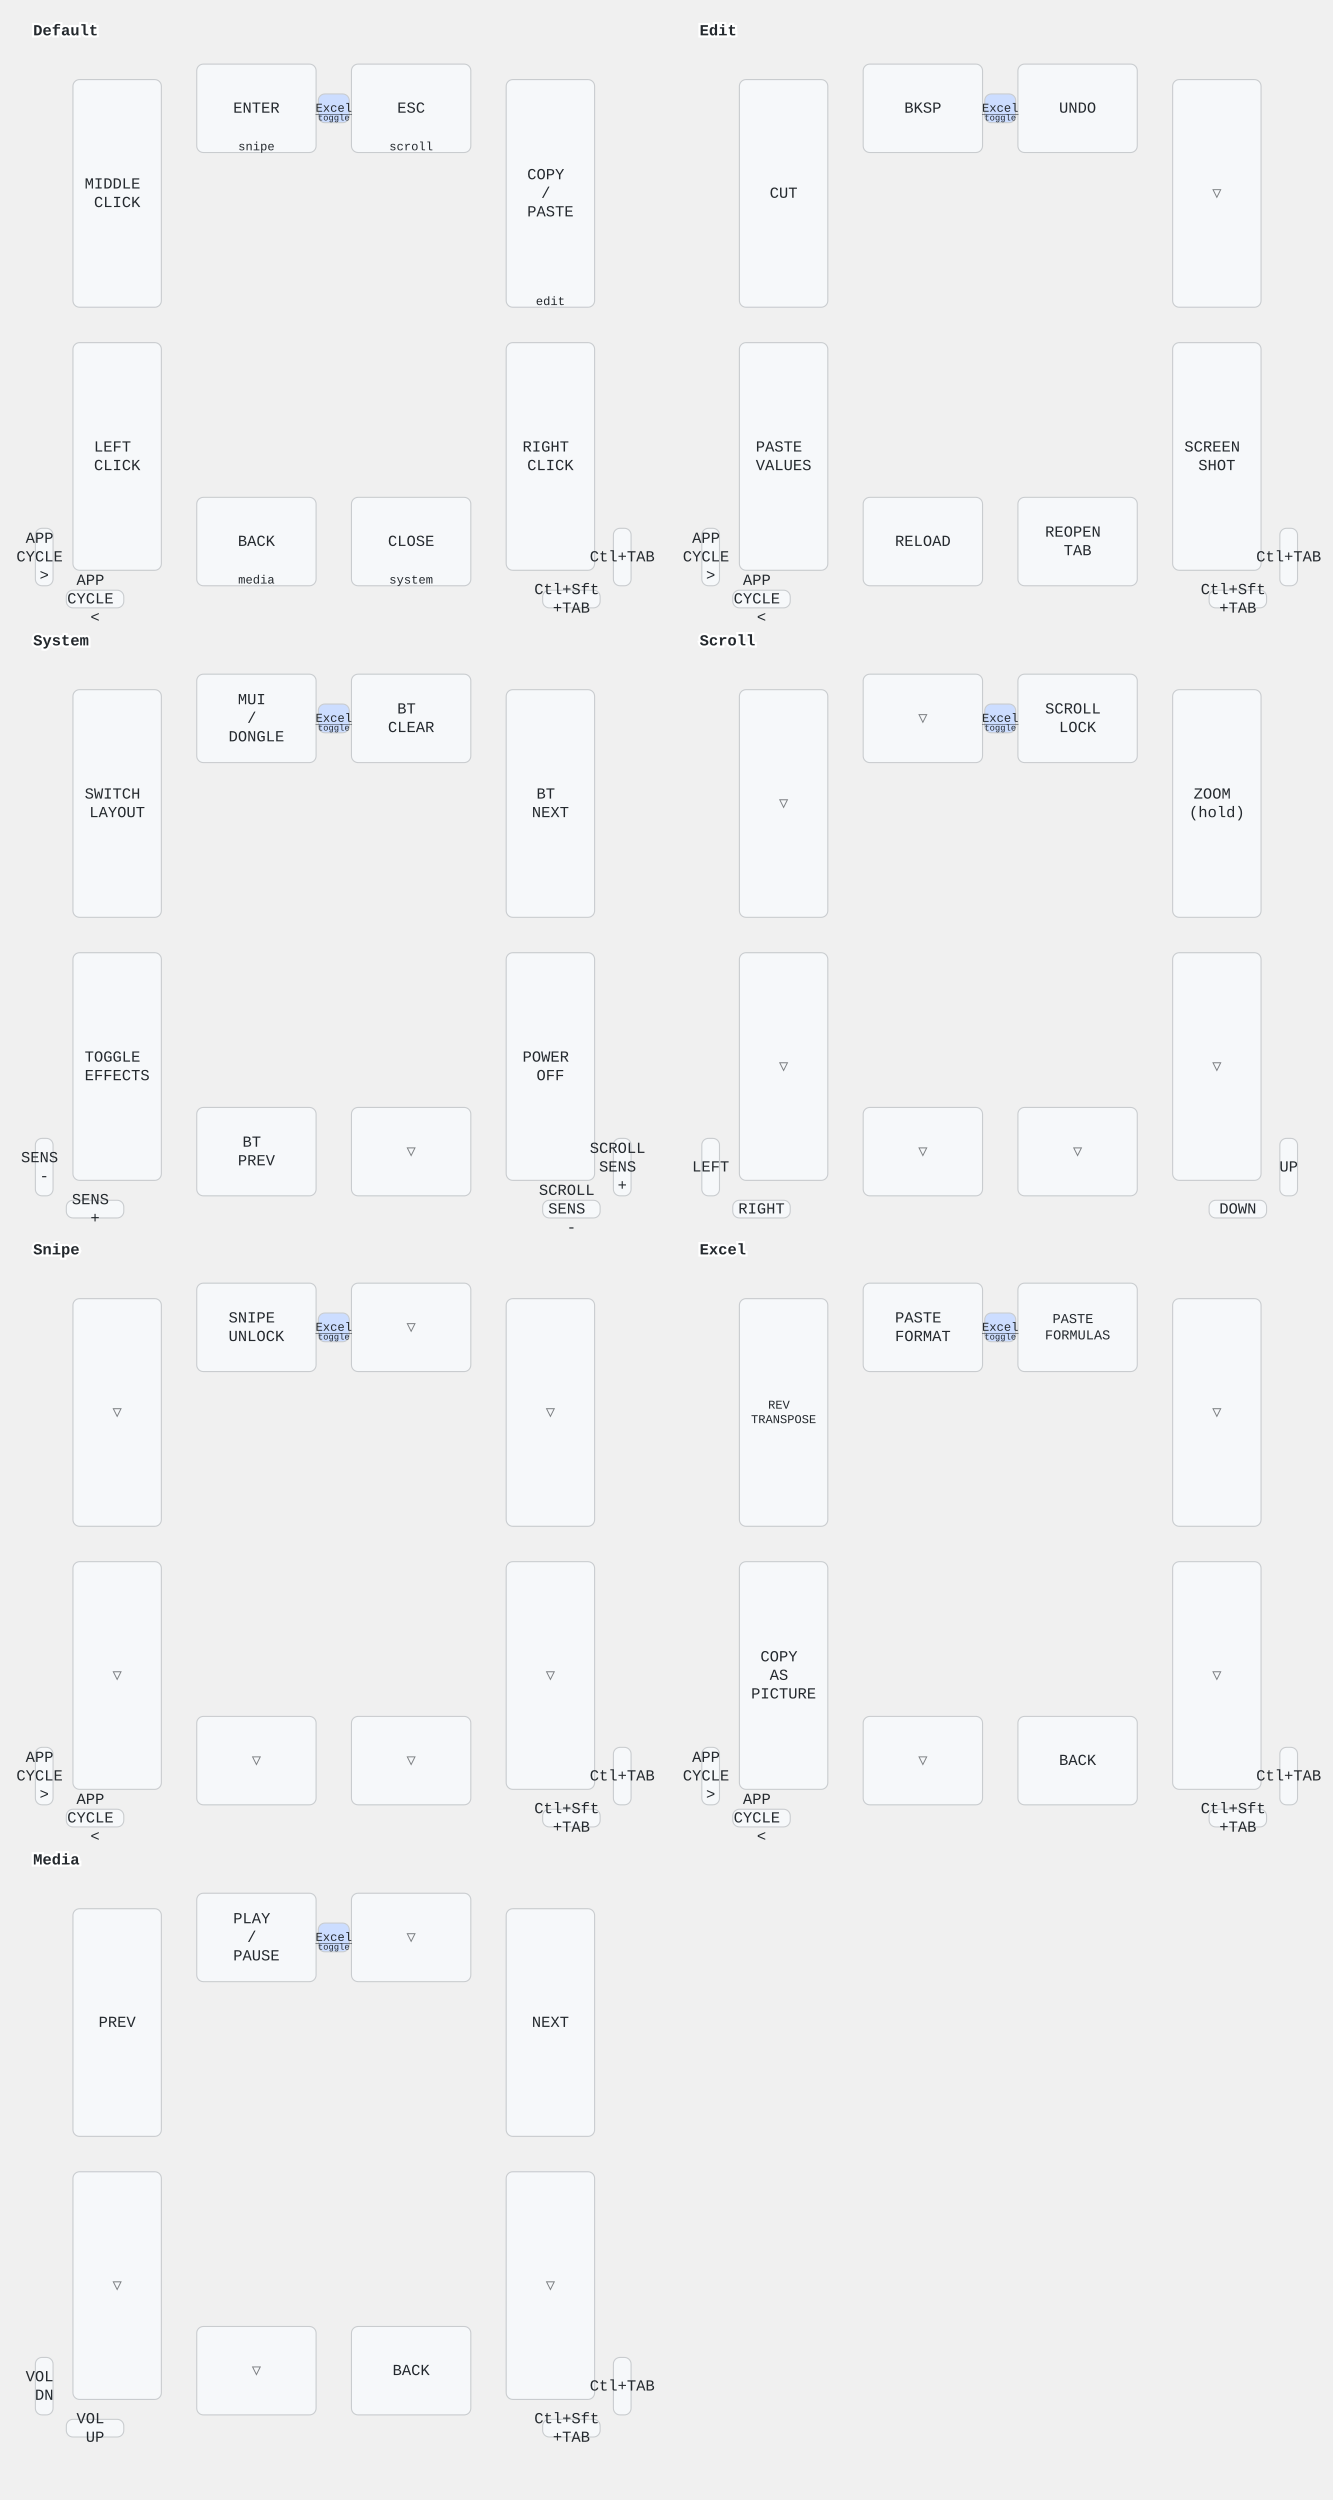
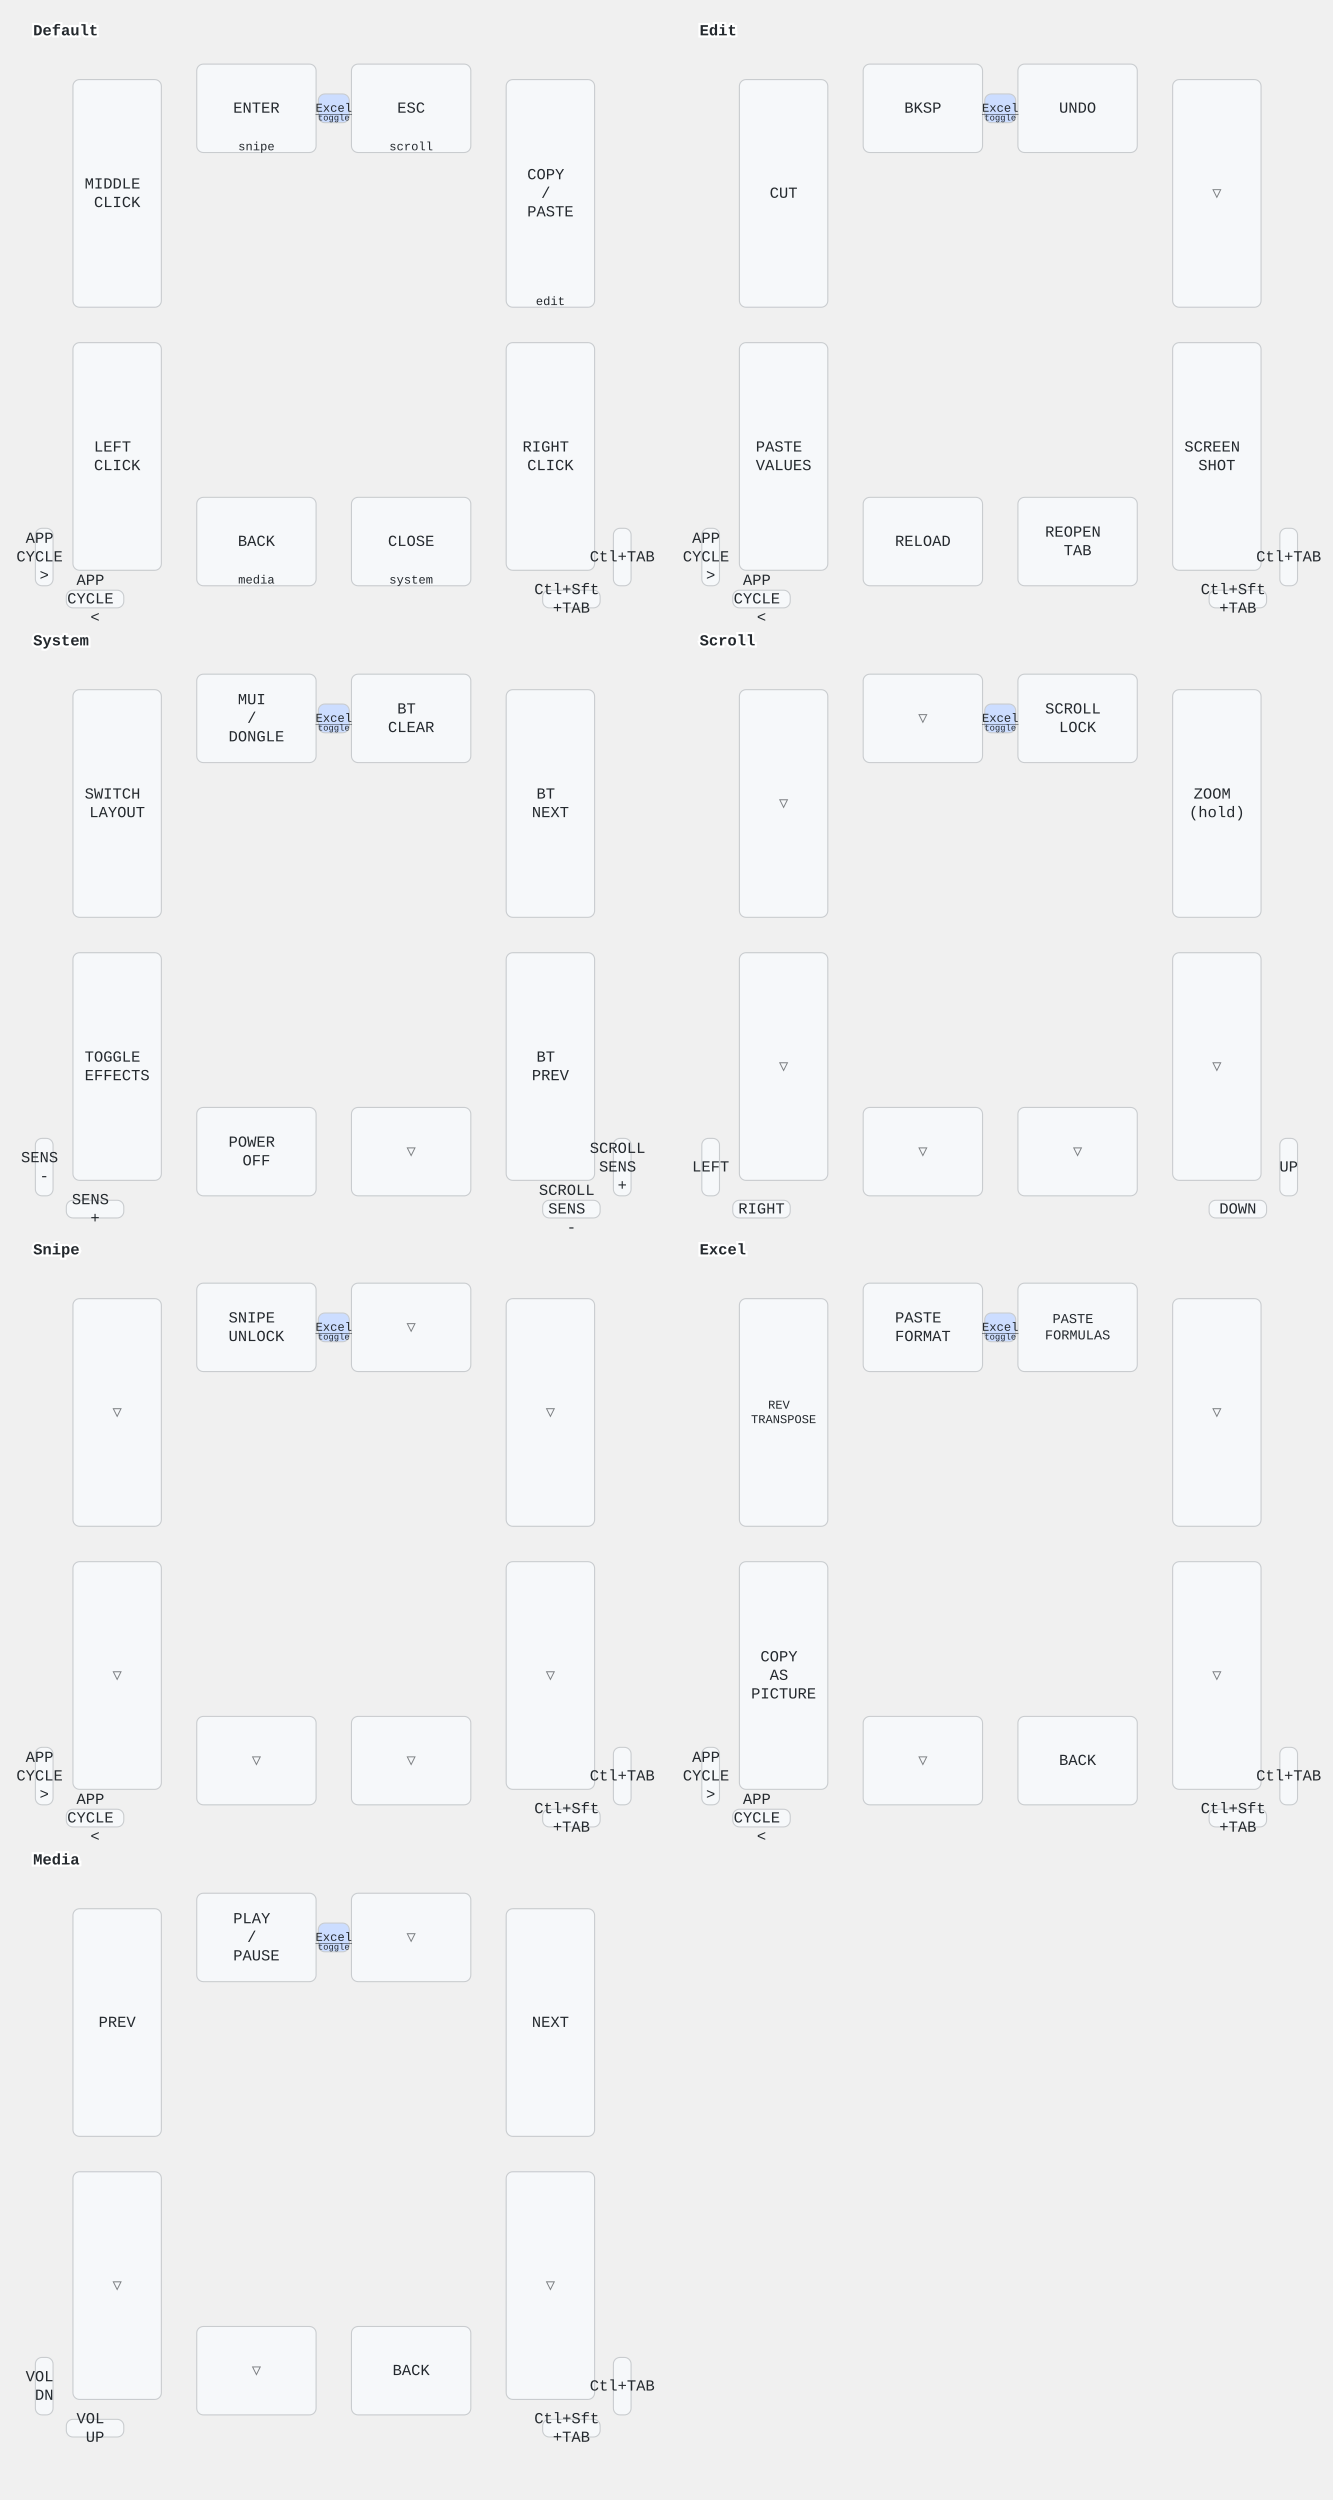
<svg xmlns="http://www.w3.org/2000/svg" width="1206" height="2262" viewBox="0 0 1206 2262" class="keymap">
  <style>/* inherit to force styles through use tags */
svg path {
    fill: inherit;
}

/* font and background color specifications */
svg.keymap {
    font-family: SFMono-Regular,Consolas,Liberation Mono,Menlo,monospace;
    font-size: 14px;
    font-kerning: normal;
    text-rendering: optimizeLegibility;
    fill: #24292e;
}

/* default key styling */
rect.key {
    fill: #f6f8fa;
}

rect.key, rect.combo {
    stroke: #c9cccf;
    stroke-width: 1;
}

/* default key side styling, only used is draw_key_sides is set */
rect.side {
    filter: brightness(90%);
}

/* color accent for combo boxes */
rect.combo, rect.combo-separate {
    fill: #cdf;
}

/* color accent for held keys */
rect.held, rect.combo.held {
    fill: #fdd;
}

/* color accent for ghost (optional) keys */
rect.ghost, rect.combo.ghost {
    stroke-dasharray: 4, 4;
    stroke-width: 2;
}

text {
    text-anchor: middle;
    dominant-baseline: middle;
}

/* styling for layer labels */
text.label {
    font-weight: bold;
    text-anchor: start;
    stroke: white;
    stroke-width: 4;
    paint-order: stroke;
}

/* styling for optional footer */
text.footer {
    text-anchor: end;
    dominant-baseline: auto;
    stroke: white;
    stroke-width: 4;
    paint-order: stroke;
}

/* styling for combo tap, and key non-tap label text */
text.combo, text.hold, text.shifted, text.left, text.right, text.tl, text.tr, text.bl, text.br {
    font-size: 11px;
}

text.hold, text.bl, text.br {
    text-anchor: middle;
    dominant-baseline: auto;
}

text.shifted, text.tl, text.tr {
    text-anchor: middle;
    dominant-baseline: hanging;
}

text.left, text.tl, text.bl {
    text-anchor: start;
}

text.right, text.tr, text.br {
    text-anchor: end;
}

text.layer-activator {
    text-decoration: underline;
}

/* styling for hold/shifted label text in combo box */
text.combo.hold, text.combo.shifted, text.combo.left, text.combo.right {
    font-size: 8px;
}

/* lighter symbol for transparent keys */
text.trans {
    fill: #7b7e81;
}

/* styling for combo dendrons */
path.combo {
    stroke-width: 1;
    stroke: gray;
    fill: none;
}

/* Start Tabler Icons Cleanup */
/* cannot use height/width with glyphs */
.icon-tabler &gt; path {
    fill: inherit;
    stroke: inherit;
    stroke-width: 2;
}
/* hide tabler's default box */
.icon-tabler &gt; path[stroke="none"][fill="none"] {
    visibility: hidden;
}
/* End Tabler Icons Cleanup */
</style>
  <g transform="translate(30, 0)" class="layer-Default">
    <text x="0" y="28" class="label" id="Default">Default</text>
    <g transform="translate(0, 56)">
      <g transform="translate(202, 42)" class="key keypos-0">
        <rect rx="6" ry="6" x="-54" y="-40" width="108" height="80" class="key" />
        <text x="0" y="0" class="key tap">ENTER</text>
        <text x="0" y="38" class="key hold">snipe</text>
      </g>
      <g transform="translate(342, 42)" class="key keypos-1">
        <rect rx="6" ry="6" x="-54" y="-40" width="108" height="80" class="key" />
        <text x="0" y="0" class="key tap">ESC</text>
        <text x="0" y="38" class="key hold">scroll</text>
      </g>
      <g transform="translate(76, 119)" class="key keypos-2">
        <rect rx="6" ry="6" x="-40" y="-103" width="80" height="206" class="key" />
        <text x="0" y="0" class="key tap">
          <tspan x="0" dy="-0.6em">MIDDLE</tspan>
          <tspan x="0" dy="1.2em">CLICK</tspan>
        </text>
      </g>
      <g transform="translate(468, 119)" class="key keypos-3">
        <rect rx="6" ry="6" x="-40" y="-103" width="80" height="206" class="key" />
        <text x="0" y="0" class="key tap">
          <tspan x="0" dy="-1.2em">COPY</tspan>
          <tspan x="0" dy="1.2em">/</tspan>
          <tspan x="0" dy="1.2em">PASTE</tspan>
        </text>
        <text x="0" y="101" class="key hold">edit</text>
      </g>
      <g transform="translate(76, 357)" class="key keypos-4">
        <rect rx="6" ry="6" x="-40" y="-103" width="80" height="206" class="key" />
        <text x="0" y="0" class="key tap">
          <tspan x="0" dy="-0.6em">LEFT</tspan>
          <tspan x="0" dy="1.2em">CLICK</tspan>
        </text>
      </g>
      <g transform="translate(468, 357)" class="key keypos-5">
        <rect rx="6" ry="6" x="-40" y="-103" width="80" height="206" class="key" />
        <text x="0" y="0" class="key tap">
          <tspan x="0" dy="-0.6em">RIGHT</tspan>
          <tspan x="0" dy="1.2em">CLICK</tspan>
        </text>
      </g>
      <g transform="translate(202, 434)" class="key keypos-6">
        <rect rx="6" ry="6" x="-54" y="-40" width="108" height="80" class="key" />
        <text x="0" y="0" class="key tap">BACK</text>
        <text x="0" y="38" class="key hold">media</text>
      </g>
      <g transform="translate(342, 434)" class="key keypos-7">
        <rect rx="6" ry="6" x="-54" y="-40" width="108" height="80" class="key" />
        <text x="0" y="0" class="key tap">CLOSE</text>
        <text x="0" y="38" class="key hold">system</text>
      </g>
      <g transform="translate(10, 448)" class="key keypos-8">
        <rect rx="6" ry="6" x="-8" y="-26" width="16" height="52" class="key" />
        <text x="0" y="0" class="key tap">
          <tspan x="0" dy="-1.2em">APP</tspan>
          <tspan x="0" dy="1.2em">CYCLE</tspan>
          <tspan x="0" dy="1.2em">&gt;</tspan>
        </text>
      </g>
      <g transform="translate(533, 448)" class="key keypos-9">
        <rect rx="6" ry="6" x="-8" y="-26" width="16" height="52" class="key" />
        <text x="0" y="0" class="key tap">Ctl+TAB</text>
      </g>
      <g transform="translate(56, 486)" class="key keypos-10">
        <rect rx="6" ry="6" x="-26" y="-8" width="52" height="16" class="key" />
        <text x="0" y="0" class="key tap">
          <tspan x="0" dy="-1.2em">APP</tspan>
          <tspan x="0" dy="1.2em">CYCLE</tspan>
          <tspan x="0" dy="1.2em">&lt;</tspan>
        </text>
      </g>
      <g transform="translate(487, 486)" class="key keypos-11">
        <rect rx="6" ry="6" x="-26" y="-8" width="52" height="16" class="key" />
        <text x="0" y="0" class="key tap">
          <tspan x="0" dy="-0.6em">Ctl+Sft</tspan>
          <tspan x="0" dy="1.2em">+TAB</tspan>
        </text>
      </g>
      <g class="combo combopos-0">
        <rect rx="6" ry="6" x="258" y="29" width="28" height="26" class="combo" />
        <a href="#Excel">
          <text x="272" y="42" class="combo tap layer-activator">Excel</text>
        </a>
        <text x="272" y="53" class="combo hold">toggle</text>
      </g>
    </g>
  </g>
  <g transform="translate(633, 0)" class="layer-Edit">
    <text x="0" y="28" class="label" id="Edit">Edit</text>
    <g transform="translate(0, 56)">
      <g transform="translate(202, 42)" class="key keypos-0">
        <rect rx="6" ry="6" x="-54" y="-40" width="108" height="80" class="key" />
        <text x="0" y="0" class="key tap">BKSP</text>
      </g>
      <g transform="translate(342, 42)" class="key keypos-1">
        <rect rx="6" ry="6" x="-54" y="-40" width="108" height="80" class="key" />
        <text x="0" y="0" class="key tap">UNDO</text>
      </g>
      <g transform="translate(76, 119)" class="key keypos-2">
        <rect rx="6" ry="6" x="-40" y="-103" width="80" height="206" class="key" />
        <text x="0" y="0" class="key tap">CUT</text>
      </g>
      <g transform="translate(468, 119)" class="key trans keypos-3">
        <rect rx="6" ry="6" x="-40" y="-103" width="80" height="206" class="key trans" />
        <text x="0" y="0" class="key trans tap">▽</text>
      </g>
      <g transform="translate(76, 357)" class="key keypos-4">
        <rect rx="6" ry="6" x="-40" y="-103" width="80" height="206" class="key" />
        <text x="0" y="0" class="key tap">
          <tspan x="0" dy="-0.6em">PASTE</tspan>
          <tspan x="0" dy="1.2em">VALUES</tspan>
        </text>
      </g>
      <g transform="translate(468, 357)" class="key keypos-5">
        <rect rx="6" ry="6" x="-40" y="-103" width="80" height="206" class="key" />
        <text x="0" y="0" class="key tap">
          <tspan x="0" dy="-0.6em">SCREEN</tspan>
          <tspan x="0" dy="1.2em">SHOT</tspan>
        </text>
      </g>
      <g transform="translate(202, 434)" class="key keypos-6">
        <rect rx="6" ry="6" x="-54" y="-40" width="108" height="80" class="key" />
        <text x="0" y="0" class="key tap">RELOAD</text>
      </g>
      <g transform="translate(342, 434)" class="key keypos-7">
        <rect rx="6" ry="6" x="-54" y="-40" width="108" height="80" class="key" />
        <text x="0" y="0" class="key tap">
          <tspan x="0" dy="-0.6em">REOPEN</tspan>
          <tspan x="0" dy="1.2em">TAB</tspan>
        </text>
      </g>
      <g transform="translate(10, 448)" class="key keypos-8">
        <rect rx="6" ry="6" x="-8" y="-26" width="16" height="52" class="key" />
        <text x="0" y="0" class="key tap">
          <tspan x="0" dy="-1.2em">APP</tspan>
          <tspan x="0" dy="1.2em">CYCLE</tspan>
          <tspan x="0" dy="1.2em">&gt;</tspan>
        </text>
      </g>
      <g transform="translate(533, 448)" class="key keypos-9">
        <rect rx="6" ry="6" x="-8" y="-26" width="16" height="52" class="key" />
        <text x="0" y="0" class="key tap">Ctl+TAB</text>
      </g>
      <g transform="translate(56, 486)" class="key keypos-10">
        <rect rx="6" ry="6" x="-26" y="-8" width="52" height="16" class="key" />
        <text x="0" y="0" class="key tap">
          <tspan x="0" dy="-1.2em">APP</tspan>
          <tspan x="0" dy="1.2em">CYCLE</tspan>
          <tspan x="0" dy="1.2em">&lt;</tspan>
        </text>
      </g>
      <g transform="translate(487, 486)" class="key keypos-11">
        <rect rx="6" ry="6" x="-26" y="-8" width="52" height="16" class="key" />
        <text x="0" y="0" class="key tap">
          <tspan x="0" dy="-0.6em">Ctl+Sft</tspan>
          <tspan x="0" dy="1.2em">+TAB</tspan>
        </text>
      </g>
      <g class="combo combopos-0">
        <rect rx="6" ry="6" x="258" y="29" width="28" height="26" class="combo" />
        <a href="#Excel">
          <text x="272" y="42" class="combo tap layer-activator">Excel</text>
        </a>
        <text x="272" y="53" class="combo hold">toggle</text>
      </g>
    </g>
  </g>
  <g transform="translate(30, 552)" class="layer-System">
    <text x="0" y="28" class="label" id="System">System</text>
    <g transform="translate(0, 56)">
      <g transform="translate(202, 42)" class="key keypos-0">
        <rect rx="6" ry="6" x="-54" y="-40" width="108" height="80" class="key" />
        <text x="0" y="0" class="key tap">
          <tspan x="0" dy="-1.2em">MUI</tspan>
          <tspan x="0" dy="1.2em">/</tspan>
          <tspan x="0" dy="1.2em">DONGLE</tspan>
        </text>
      </g>
      <g transform="translate(342, 42)" class="key keypos-1">
        <rect rx="6" ry="6" x="-54" y="-40" width="108" height="80" class="key" />
        <text x="0" y="0" class="key tap">
          <tspan x="0" dy="-0.6em">BT</tspan>
          <tspan x="0" dy="1.2em">CLEAR</tspan>
        </text>
      </g>
      <g transform="translate(76, 119)" class="key keypos-2">
        <rect rx="6" ry="6" x="-40" y="-103" width="80" height="206" class="key" />
        <text x="0" y="0" class="key tap">
          <tspan x="0" dy="-0.6em">SWITCH</tspan>
          <tspan x="0" dy="1.2em">LAYOUT</tspan>
        </text>
      </g>
      <g transform="translate(468, 119)" class="key keypos-3">
        <rect rx="6" ry="6" x="-40" y="-103" width="80" height="206" class="key" />
        <text x="0" y="0" class="key tap">
          <tspan x="0" dy="-0.6em">BT</tspan>
          <tspan x="0" dy="1.2em">NEXT</tspan>
        </text>
      </g>
      <g transform="translate(76, 357)" class="key keypos-4">
        <rect rx="6" ry="6" x="-40" y="-103" width="80" height="206" class="key" />
        <text x="0" y="0" class="key tap">
          <tspan x="0" dy="-0.6em">TOGGLE</tspan>
          <tspan x="0" dy="1.2em">EFFECTS</tspan>
        </text>
      </g>
      <g transform="translate(468, 357)" class="key keypos-5">
        <rect rx="6" ry="6" x="-40" y="-103" width="80" height="206" class="key" />
        <text x="0" y="0" class="key tap">
+           <tspan x="0" dy="-0.6em">BT</tspan>
+           <tspan x="0" dy="1.2em">PREV</tspan>
+         </text>
+       </g>
+       <g transform="translate(202, 434)" class="key keypos-6">
+         <rect rx="6" ry="6" x="-54" y="-40" width="108" height="80" class="key" />
+         <text x="0" y="0" class="key tap">
          <tspan x="0" dy="-0.6em">POWER</tspan>
          <tspan x="0" dy="1.2em">OFF</tspan>
-         </text>
-       </g>
-       <g transform="translate(202, 434)" class="key keypos-6">
-         <rect rx="6" ry="6" x="-54" y="-40" width="108" height="80" class="key" />
-         <text x="0" y="0" class="key tap">
-           <tspan x="0" dy="-0.6em">BT</tspan>
-           <tspan x="0" dy="1.2em">PREV</tspan>
        </text>
      </g>
      <g transform="translate(342, 434)" class="key trans keypos-7">
        <rect rx="6" ry="6" x="-54" y="-40" width="108" height="80" class="key trans" />
        <text x="0" y="0" class="key trans tap">▽</text>
      </g>
      <g transform="translate(10, 448)" class="key keypos-8">
        <rect rx="6" ry="6" x="-8" y="-26" width="16" height="52" class="key" />
        <text x="0" y="0" class="key tap">
          <tspan x="0" dy="-0.6em">SENS</tspan>
          <tspan x="0" dy="1.2em">-</tspan>
        </text>
      </g>
      <g transform="translate(533, 448)" class="key keypos-9">
        <rect rx="6" ry="6" x="-8" y="-26" width="16" height="52" class="key" />
        <text x="0" y="0" class="key tap">
          <tspan x="0" dy="-1.2em">SCROLL</tspan>
          <tspan x="0" dy="1.2em">SENS</tspan>
          <tspan x="0" dy="1.2em">+</tspan>
        </text>
      </g>
      <g transform="translate(56, 486)" class="key keypos-10">
        <rect rx="6" ry="6" x="-26" y="-8" width="52" height="16" class="key" />
        <text x="0" y="0" class="key tap">
          <tspan x="0" dy="-0.6em">SENS</tspan>
          <tspan x="0" dy="1.2em">+</tspan>
        </text>
      </g>
      <g transform="translate(487, 486)" class="key keypos-11">
        <rect rx="6" ry="6" x="-26" y="-8" width="52" height="16" class="key" />
        <text x="0" y="0" class="key tap">
          <tspan x="0" dy="-1.2em">SCROLL</tspan>
          <tspan x="0" dy="1.2em">SENS</tspan>
          <tspan x="0" dy="1.2em">-</tspan>
        </text>
      </g>
      <g class="combo combopos-0">
        <rect rx="6" ry="6" x="258" y="29" width="28" height="26" class="combo" />
        <a href="#Excel">
          <text x="272" y="42" class="combo tap layer-activator">Excel</text>
        </a>
        <text x="272" y="53" class="combo hold">toggle</text>
      </g>
    </g>
  </g>
  <g transform="translate(633, 552)" class="layer-Scroll">
    <text x="0" y="28" class="label" id="Scroll">Scroll</text>
    <g transform="translate(0, 56)">
      <g transform="translate(202, 42)" class="key trans keypos-0">
        <rect rx="6" ry="6" x="-54" y="-40" width="108" height="80" class="key trans" />
        <text x="0" y="0" class="key trans tap">▽</text>
      </g>
      <g transform="translate(342, 42)" class="key keypos-1">
        <rect rx="6" ry="6" x="-54" y="-40" width="108" height="80" class="key" />
        <text x="0" y="0" class="key tap">
          <tspan x="0" dy="-0.6em">SCROLL</tspan>
          <tspan x="0" dy="1.2em">LOCK</tspan>
        </text>
      </g>
      <g transform="translate(76, 119)" class="key trans keypos-2">
        <rect rx="6" ry="6" x="-40" y="-103" width="80" height="206" class="key trans" />
        <text x="0" y="0" class="key trans tap">▽</text>
      </g>
      <g transform="translate(468, 119)" class="key keypos-3">
        <rect rx="6" ry="6" x="-40" y="-103" width="80" height="206" class="key" />
        <text x="0" y="0" class="key tap">
          <tspan x="0" dy="-0.6em">ZOOM</tspan>
          <tspan x="0" dy="1.2em">(hold)</tspan>
        </text>
      </g>
      <g transform="translate(76, 357)" class="key trans keypos-4">
        <rect rx="6" ry="6" x="-40" y="-103" width="80" height="206" class="key trans" />
        <text x="0" y="0" class="key trans tap">▽</text>
      </g>
      <g transform="translate(468, 357)" class="key trans keypos-5">
        <rect rx="6" ry="6" x="-40" y="-103" width="80" height="206" class="key trans" />
        <text x="0" y="0" class="key trans tap">▽</text>
      </g>
      <g transform="translate(202, 434)" class="key trans keypos-6">
        <rect rx="6" ry="6" x="-54" y="-40" width="108" height="80" class="key trans" />
        <text x="0" y="0" class="key trans tap">▽</text>
      </g>
      <g transform="translate(342, 434)" class="key trans keypos-7">
        <rect rx="6" ry="6" x="-54" y="-40" width="108" height="80" class="key trans" />
        <text x="0" y="0" class="key trans tap">▽</text>
      </g>
      <g transform="translate(10, 448)" class="key keypos-8">
        <rect rx="6" ry="6" x="-8" y="-26" width="16" height="52" class="key" />
        <text x="0" y="0" class="key tap">LEFT</text>
      </g>
      <g transform="translate(533, 448)" class="key keypos-9">
        <rect rx="6" ry="6" x="-8" y="-26" width="16" height="52" class="key" />
        <text x="0" y="0" class="key tap">UP</text>
      </g>
      <g transform="translate(56, 486)" class="key keypos-10">
        <rect rx="6" ry="6" x="-26" y="-8" width="52" height="16" class="key" />
        <text x="0" y="0" class="key tap">RIGHT</text>
      </g>
      <g transform="translate(487, 486)" class="key keypos-11">
        <rect rx="6" ry="6" x="-26" y="-8" width="52" height="16" class="key" />
        <text x="0" y="0" class="key tap">DOWN</text>
      </g>
      <g class="combo combopos-0">
        <rect rx="6" ry="6" x="258" y="29" width="28" height="26" class="combo" />
        <a href="#Excel">
          <text x="272" y="42" class="combo tap layer-activator">Excel</text>
        </a>
        <text x="272" y="53" class="combo hold">toggle</text>
      </g>
    </g>
  </g>
  <g transform="translate(30, 1103)" class="layer-Snipe">
    <text x="0" y="28" class="label" id="Snipe">Snipe</text>
    <g transform="translate(0, 56)">
      <g transform="translate(202, 42)" class="key keypos-0">
        <rect rx="6" ry="6" x="-54" y="-40" width="108" height="80" class="key" />
        <text x="0" y="0" class="key tap">
          <tspan x="0" dy="-0.6em">SNIPE</tspan>
          <tspan x="0" dy="1.2em">UNLOCK</tspan>
        </text>
      </g>
      <g transform="translate(342, 42)" class="key trans keypos-1">
        <rect rx="6" ry="6" x="-54" y="-40" width="108" height="80" class="key trans" />
        <text x="0" y="0" class="key trans tap">▽</text>
      </g>
      <g transform="translate(76, 119)" class="key trans keypos-2">
        <rect rx="6" ry="6" x="-40" y="-103" width="80" height="206" class="key trans" />
        <text x="0" y="0" class="key trans tap">▽</text>
      </g>
      <g transform="translate(468, 119)" class="key trans keypos-3">
        <rect rx="6" ry="6" x="-40" y="-103" width="80" height="206" class="key trans" />
        <text x="0" y="0" class="key trans tap">▽</text>
      </g>
      <g transform="translate(76, 357)" class="key trans keypos-4">
        <rect rx="6" ry="6" x="-40" y="-103" width="80" height="206" class="key trans" />
        <text x="0" y="0" class="key trans tap">▽</text>
      </g>
      <g transform="translate(468, 357)" class="key trans keypos-5">
        <rect rx="6" ry="6" x="-40" y="-103" width="80" height="206" class="key trans" />
        <text x="0" y="0" class="key trans tap">▽</text>
      </g>
      <g transform="translate(202, 434)" class="key trans keypos-6">
        <rect rx="6" ry="6" x="-54" y="-40" width="108" height="80" class="key trans" />
        <text x="0" y="0" class="key trans tap">▽</text>
      </g>
      <g transform="translate(342, 434)" class="key trans keypos-7">
        <rect rx="6" ry="6" x="-54" y="-40" width="108" height="80" class="key trans" />
        <text x="0" y="0" class="key trans tap">▽</text>
      </g>
      <g transform="translate(10, 448)" class="key keypos-8">
        <rect rx="6" ry="6" x="-8" y="-26" width="16" height="52" class="key" />
        <text x="0" y="0" class="key tap">
          <tspan x="0" dy="-1.2em">APP</tspan>
          <tspan x="0" dy="1.2em">CYCLE</tspan>
          <tspan x="0" dy="1.2em">&gt;</tspan>
        </text>
      </g>
      <g transform="translate(533, 448)" class="key keypos-9">
        <rect rx="6" ry="6" x="-8" y="-26" width="16" height="52" class="key" />
        <text x="0" y="0" class="key tap">Ctl+TAB</text>
      </g>
      <g transform="translate(56, 486)" class="key keypos-10">
        <rect rx="6" ry="6" x="-26" y="-8" width="52" height="16" class="key" />
        <text x="0" y="0" class="key tap">
          <tspan x="0" dy="-1.2em">APP</tspan>
          <tspan x="0" dy="1.2em">CYCLE</tspan>
          <tspan x="0" dy="1.2em">&lt;</tspan>
        </text>
      </g>
      <g transform="translate(487, 486)" class="key keypos-11">
        <rect rx="6" ry="6" x="-26" y="-8" width="52" height="16" class="key" />
        <text x="0" y="0" class="key tap">
          <tspan x="0" dy="-0.6em">Ctl+Sft</tspan>
          <tspan x="0" dy="1.2em">+TAB</tspan>
        </text>
      </g>
      <g class="combo combopos-0">
        <rect rx="6" ry="6" x="258" y="29" width="28" height="26" class="combo" />
        <a href="#Excel">
          <text x="272" y="42" class="combo tap layer-activator">Excel</text>
        </a>
        <text x="272" y="53" class="combo hold">toggle</text>
      </g>
    </g>
  </g>
  <g transform="translate(633, 1103)" class="layer-Excel">
    <text x="0" y="28" class="label" id="Excel">Excel</text>
    <g transform="translate(0, 56)">
      <g transform="translate(202, 42)" class="key keypos-0">
        <rect rx="6" ry="6" x="-54" y="-40" width="108" height="80" class="key" />
        <text x="0" y="0" class="key tap">
          <tspan x="0" dy="-0.6em">PASTE</tspan>
          <tspan x="0" dy="1.2em">FORMAT</tspan>
        </text>
      </g>
      <g transform="translate(342, 42)" class="key keypos-1">
        <rect rx="6" ry="6" x="-54" y="-40" width="108" height="80" class="key" />
        <text x="0" y="0" class="key tap">
          <tspan x="0" dy="-0.6em" style="font-size: 88%">PASTE</tspan>
          <tspan x="0" dy="1.2em" style="font-size: 88%">FORMULAS</tspan>
        </text>
      </g>
      <g transform="translate(76, 119)" class="key keypos-2">
        <rect rx="6" ry="6" x="-40" y="-103" width="80" height="206" class="key" />
        <text x="0" y="0" class="key tap">
          <tspan x="0" dy="-0.6em" style="font-size: 78%">REV</tspan>
          <tspan x="0" dy="1.2em" style="font-size: 78%">TRANSPOSE</tspan>
        </text>
      </g>
      <g transform="translate(468, 119)" class="key trans keypos-3">
        <rect rx="6" ry="6" x="-40" y="-103" width="80" height="206" class="key trans" />
        <text x="0" y="0" class="key trans tap">▽</text>
      </g>
      <g transform="translate(76, 357)" class="key keypos-4">
        <rect rx="6" ry="6" x="-40" y="-103" width="80" height="206" class="key" />
        <text x="0" y="0" class="key tap">
          <tspan x="0" dy="-1.2em">COPY</tspan>
          <tspan x="0" dy="1.2em">AS</tspan>
          <tspan x="0" dy="1.2em">PICTURE</tspan>
        </text>
      </g>
      <g transform="translate(468, 357)" class="key trans keypos-5">
        <rect rx="6" ry="6" x="-40" y="-103" width="80" height="206" class="key trans" />
        <text x="0" y="0" class="key trans tap">▽</text>
      </g>
      <g transform="translate(202, 434)" class="key trans keypos-6">
        <rect rx="6" ry="6" x="-54" y="-40" width="108" height="80" class="key trans" />
        <text x="0" y="0" class="key trans tap">▽</text>
      </g>
      <g transform="translate(342, 434)" class="key keypos-7">
        <rect rx="6" ry="6" x="-54" y="-40" width="108" height="80" class="key" />
        <text x="0" y="0" class="key tap">BACK</text>
      </g>
      <g transform="translate(10, 448)" class="key keypos-8">
        <rect rx="6" ry="6" x="-8" y="-26" width="16" height="52" class="key" />
        <text x="0" y="0" class="key tap">
          <tspan x="0" dy="-1.2em">APP</tspan>
          <tspan x="0" dy="1.2em">CYCLE</tspan>
          <tspan x="0" dy="1.2em">&gt;</tspan>
        </text>
      </g>
      <g transform="translate(533, 448)" class="key keypos-9">
        <rect rx="6" ry="6" x="-8" y="-26" width="16" height="52" class="key" />
        <text x="0" y="0" class="key tap">Ctl+TAB</text>
      </g>
      <g transform="translate(56, 486)" class="key keypos-10">
        <rect rx="6" ry="6" x="-26" y="-8" width="52" height="16" class="key" />
        <text x="0" y="0" class="key tap">
          <tspan x="0" dy="-1.2em">APP</tspan>
          <tspan x="0" dy="1.2em">CYCLE</tspan>
          <tspan x="0" dy="1.2em">&lt;</tspan>
        </text>
      </g>
      <g transform="translate(487, 486)" class="key keypos-11">
        <rect rx="6" ry="6" x="-26" y="-8" width="52" height="16" class="key" />
        <text x="0" y="0" class="key tap">
          <tspan x="0" dy="-0.6em">Ctl+Sft</tspan>
          <tspan x="0" dy="1.2em">+TAB</tspan>
        </text>
      </g>
      <g class="combo combopos-0">
        <rect rx="6" ry="6" x="258" y="29" width="28" height="26" class="combo" />
        <a href="#Excel">
          <text x="272" y="42" class="combo tap layer-activator">Excel</text>
        </a>
        <text x="272" y="53" class="combo hold">toggle</text>
      </g>
    </g>
  </g>
  <g transform="translate(30, 1655)" class="layer-Media">
    <text x="0" y="28" class="label" id="Media">Media</text>
    <g transform="translate(0, 56)">
      <g transform="translate(202, 42)" class="key keypos-0">
        <rect rx="6" ry="6" x="-54" y="-40" width="108" height="80" class="key" />
        <text x="0" y="0" class="key tap">
          <tspan x="0" dy="-1.2em">PLAY</tspan>
          <tspan x="0" dy="1.2em">/</tspan>
          <tspan x="0" dy="1.2em">PAUSE</tspan>
        </text>
      </g>
      <g transform="translate(342, 42)" class="key trans keypos-1">
        <rect rx="6" ry="6" x="-54" y="-40" width="108" height="80" class="key trans" />
        <text x="0" y="0" class="key trans tap">▽</text>
      </g>
      <g transform="translate(76, 119)" class="key keypos-2">
        <rect rx="6" ry="6" x="-40" y="-103" width="80" height="206" class="key" />
        <text x="0" y="0" class="key tap">PREV</text>
      </g>
      <g transform="translate(468, 119)" class="key keypos-3">
        <rect rx="6" ry="6" x="-40" y="-103" width="80" height="206" class="key" />
        <text x="0" y="0" class="key tap">NEXT</text>
      </g>
      <g transform="translate(76, 357)" class="key trans keypos-4">
        <rect rx="6" ry="6" x="-40" y="-103" width="80" height="206" class="key trans" />
        <text x="0" y="0" class="key trans tap">▽</text>
      </g>
      <g transform="translate(468, 357)" class="key trans keypos-5">
        <rect rx="6" ry="6" x="-40" y="-103" width="80" height="206" class="key trans" />
        <text x="0" y="0" class="key trans tap">▽</text>
      </g>
      <g transform="translate(202, 434)" class="key trans keypos-6">
        <rect rx="6" ry="6" x="-54" y="-40" width="108" height="80" class="key trans" />
        <text x="0" y="0" class="key trans tap">▽</text>
      </g>
      <g transform="translate(342, 434)" class="key keypos-7">
        <rect rx="6" ry="6" x="-54" y="-40" width="108" height="80" class="key" />
        <text x="0" y="0" class="key tap">BACK</text>
      </g>
      <g transform="translate(10, 448)" class="key keypos-8">
        <rect rx="6" ry="6" x="-8" y="-26" width="16" height="52" class="key" />
        <text x="0" y="0" class="key tap">
          <tspan x="0" dy="-0.6em">VOL</tspan>
          <tspan x="0" dy="1.2em">DN</tspan>
        </text>
      </g>
      <g transform="translate(533, 448)" class="key keypos-9">
        <rect rx="6" ry="6" x="-8" y="-26" width="16" height="52" class="key" />
        <text x="0" y="0" class="key tap">Ctl+TAB</text>
      </g>
      <g transform="translate(56, 486)" class="key keypos-10">
        <rect rx="6" ry="6" x="-26" y="-8" width="52" height="16" class="key" />
        <text x="0" y="0" class="key tap">
          <tspan x="0" dy="-0.6em">VOL</tspan>
          <tspan x="0" dy="1.2em">UP</tspan>
        </text>
      </g>
      <g transform="translate(487, 486)" class="key keypos-11">
        <rect rx="6" ry="6" x="-26" y="-8" width="52" height="16" class="key" />
        <text x="0" y="0" class="key tap">
          <tspan x="0" dy="-0.6em">Ctl+Sft</tspan>
          <tspan x="0" dy="1.2em">+TAB</tspan>
        </text>
      </g>
      <g class="combo combopos-0">
        <rect rx="6" ry="6" x="258" y="29" width="28" height="26" class="combo" />
        <a href="#Excel">
          <text x="272" y="42" class="combo tap layer-activator">Excel</text>
        </a>
        <text x="272" y="53" class="combo hold">toggle</text>
      </g>
    </g>
  </g>
</svg>
